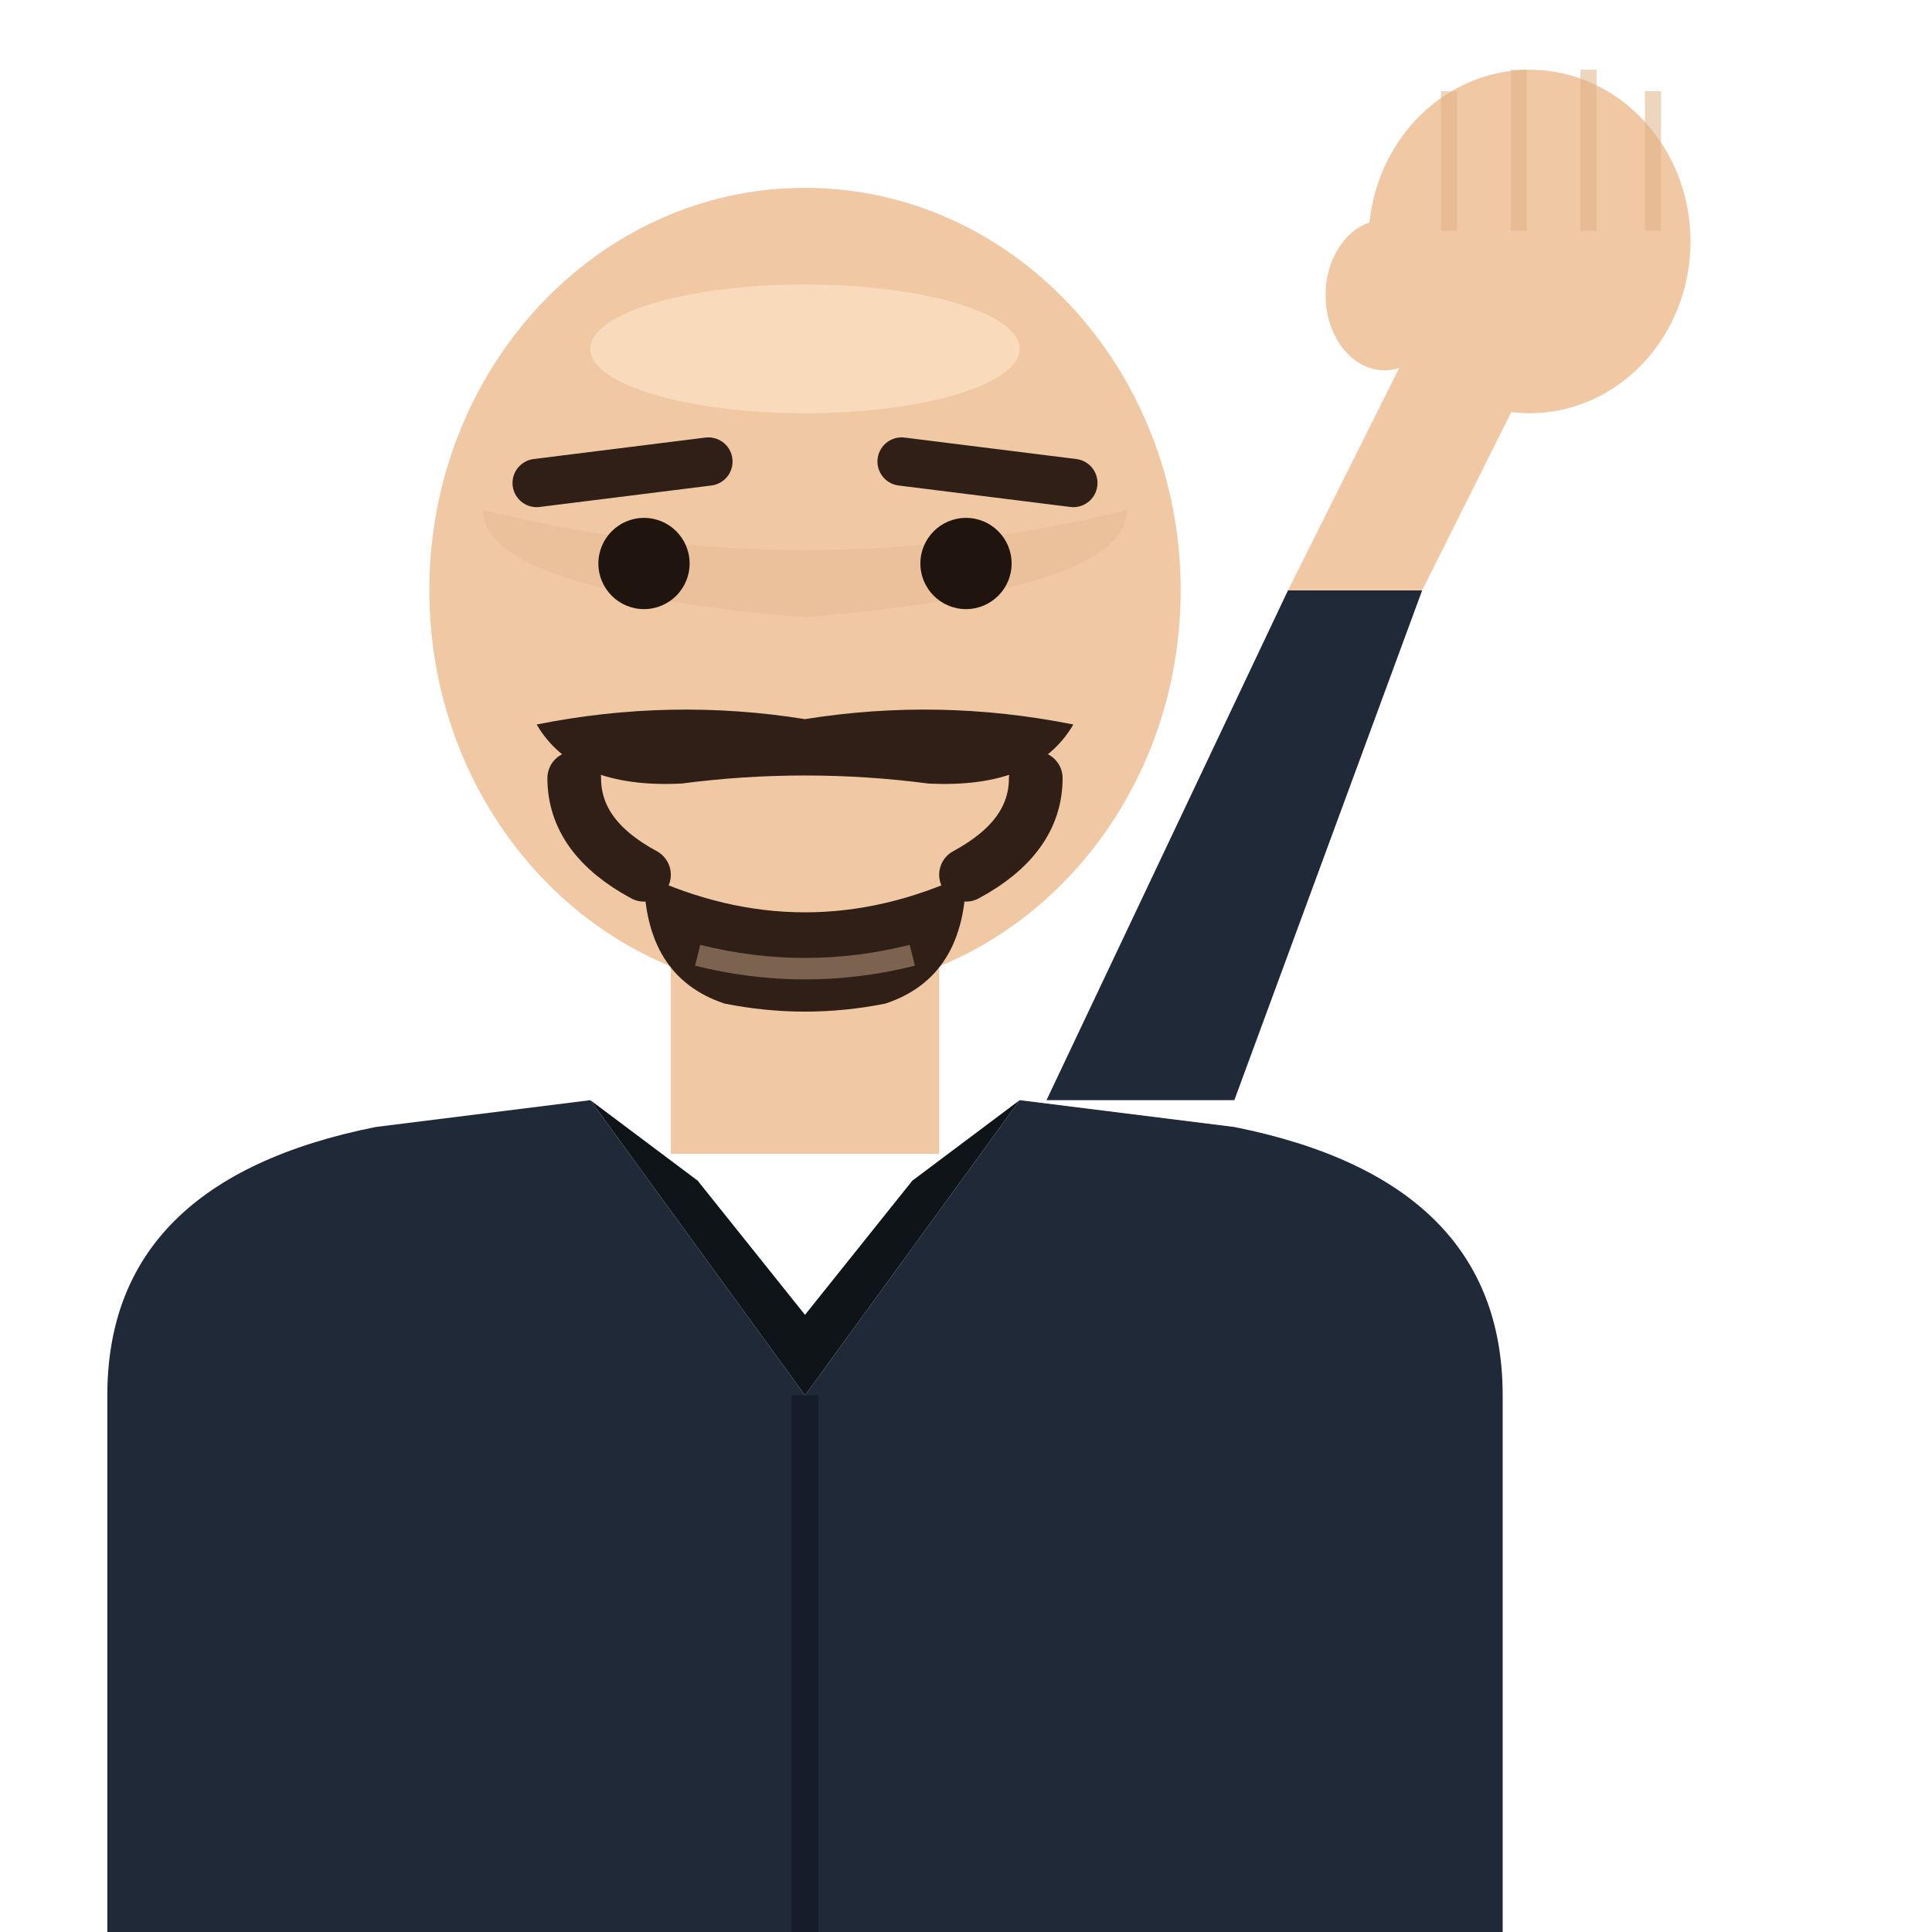
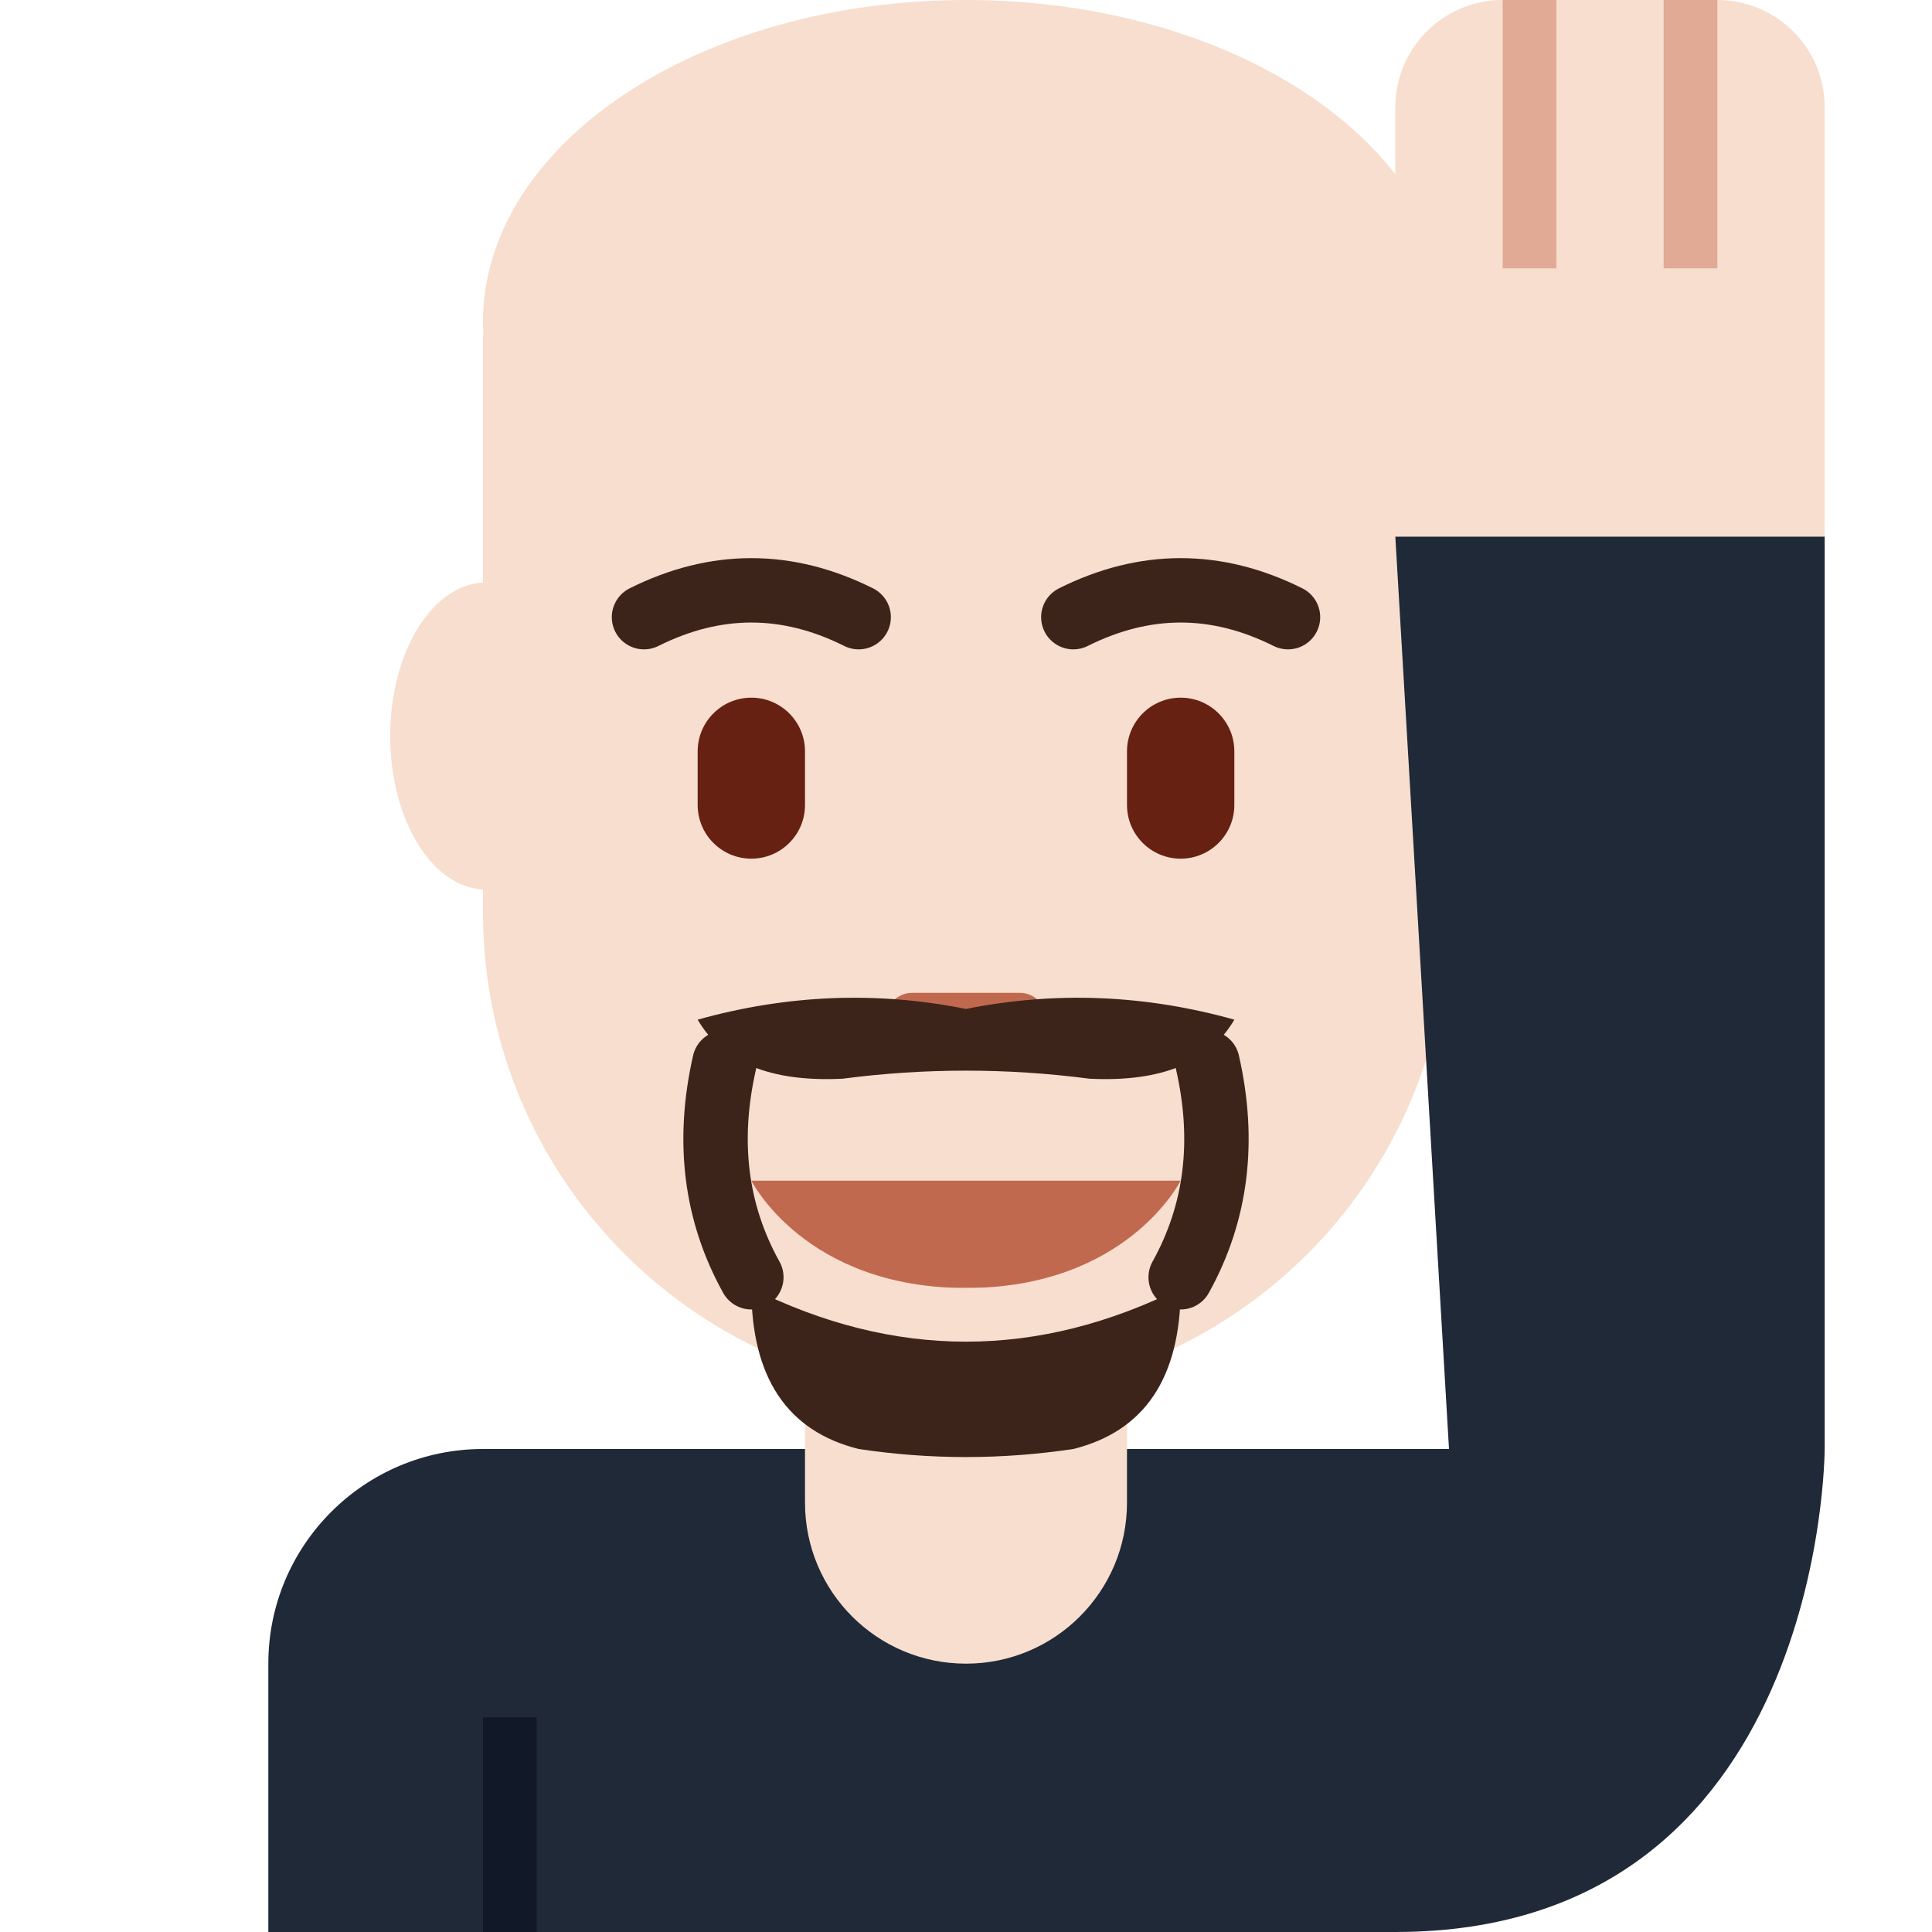
<svg xmlns="http://www.w3.org/2000/svg" viewBox="0 0 36 36" role="img" aria-label="Borja">
-   <rect x="12.5" y="17.5" width="5" height="4" fill="#F0C8A3" />
-   <path d="M2 36            L 2 26            Q 2 22, 7 21            L 11 20.5            L 15 26            L 19 20.5            L 23 21            Q 28 22, 28 26            L 28 36 Z" fill="#1F2937" />
-   <path d="M11 20.5 L 15 26 L 19 20.5 L 17 22 L 15 24.5 L 13 22 Z" fill="#0F1419" />
-   <path d="M15 26 L 15 36" stroke="#111827" stroke-width="0.5" opacity="0.7" fill="none" />
-   <path d="M19.5 20.5 L 23 20.5 L 26.5 11 L 24 11 Z" fill="#1F2937" />
-   <path d="M24 11 L 26.5 11 L 29 6 L 26.5 6 Z" fill="#F0C8A3" />
-   <ellipse cx="28.5" cy="4.5" rx="3" ry="3.2" fill="#F0C8A3" />
-   <ellipse cx="25.8" cy="5.5" rx="1.1" ry="1.4" fill="#F0C8A3" />
-   <path d="M27 1.7 L 27 4.3" stroke="#E0B388" stroke-width="0.3" opacity="0.55" fill="none" />
-   <path d="M28.3 1.3 L 28.3 4.3" stroke="#E0B388" stroke-width="0.3" opacity="0.55" fill="none" />
-   <path d="M29.6 1.3 L 29.6 4.3" stroke="#E0B388" stroke-width="0.3" opacity="0.55" fill="none" />
-   <path d="M30.8 1.7 L 30.8 4.3" stroke="#E0B388" stroke-width="0.3" opacity="0.55" fill="none" />
-   <ellipse cx="15" cy="11" rx="7" ry="7.5" fill="#F0C8A3" />
-   <ellipse cx="15" cy="6.5" rx="4" ry="1.2" fill="#FCE0C2" opacity="0.75" />
-   <path d="M9 9.5 Q 15 11, 21 9.5 Q 21 11, 15 11.5 Q 9 11, 9 9.5 Z" fill="#E0B388" opacity="0.3" />
-   <path d="M10 13.5            Q 12.5 13, 15 13.4            Q 17.5 13, 20 13.5            Q 19.3 14.7, 17.3 14.6            Q 15 14.3, 12.7 14.6            Q 10.7 14.7, 10 13.5 Z" fill="#2F1F17" />
-   <path d="M10.7 14.5 Q 10.7 15.6, 12 16.3" stroke="#2F1F17" stroke-width="1" fill="none" stroke-linecap="round" />
-   <path d="M19.3 14.5 Q 19.3 15.6, 18 16.3" stroke="#2F1F17" stroke-width="1" fill="none" stroke-linecap="round" />
-   <path d="M12 16.3            Q 13.5 17, 15 17            Q 16.5 17, 18 16.3            Q 18 18.2, 16.5 18.7            Q 15 19, 13.5 18.7            Q 12 18.2, 12 16.3 Z" fill="#2F1F17" />
-   <circle cx="12" cy="10.5" r="0.85" fill="#1F140E" />
-   <circle cx="18" cy="10.5" r="0.85" fill="#1F140E" />
-   <path d="M10 9 L 13.2 8.6" stroke="#2F1F17" stroke-width="0.9" stroke-linecap="round" fill="none" />
-   <path d="M16.8 8.6 L 20 9" stroke="#2F1F17" stroke-width="0.9" stroke-linecap="round" fill="none" />
-   <path d="M13 17.8 Q 15 18.3, 17 17.8" stroke="#F0C8A3" stroke-width="0.4" fill="none" opacity="0.4" />
+   <g transform="matrix(-1 0 0 1 36 0)">
+     <ellipse cx="18" cy="6" rx="9" ry="6" fill="#F7DECE" />
+     <path fill="#F7DECE" d="M9 5.938V17c0 4.971 4.029 9 9 9s9-4.029 9-9V6.25L9 5.938z" />
+     <path fill="#C1694F" d="M14 22h8s-1 2-4 2-4-2-4-2z" />
+     <path fill="#662113" d="M14 16c-.552 0-1-.448-1-1v-1c0-.552.448-1 1-1s1 .448 1 1v1c0 .552-.448 1-1 1zm8 0c-.552 0-1-.448-1-1v-1c0-.552.448-1 1-1s1 .448 1 1v1c0 .552-.448 1-1 1z" />
+     <path fill="#C1694F" d="M19 19.5h-2c-.276 0-.5-.224-.5-.5s.224-.5.5-.5h2c.276 0 .5.224.5.5s-.224.5-.5.5z" />
+     <path fill="#F7DECE" d="M10.847 13.715c0 1.58-.8 2.861-1.788 2.861s-1.788-1.281-1.788-2.861c0-1.58.801-2.861 1.788-2.861s1.788 1.281 1.788 2.861zm17.882 0c0 1.58-.8 2.861-1.788 2.861s-1.788-1.281-1.788-2.861c0-1.58.8-2.861 1.788-2.861s1.788 1.281 1.788 2.861z" />
+     <path fill="#F7DECE" d="M12.421 2.935c-.591-.389-1.387-.224-1.776.367L10 4.284V2c0-1.105-.896-2-2-2H4C2.896 0 2 .896 2 2v8s0 1 1 1h6l1-1V8.957l2.789-4.246c.389-.592.225-1.387-.368-1.776z" />
+     <path fill="#E0AA94" d="M4 0h1v5H4zm3 0h1v5H7z" />
+     <path fill="#1F2937" d="M27 27H9l1-17H2v17s0 9 8 9h21v-5c0-2.209-1.791-4-4-4z" />
+     <path fill="#111827" d="M26 32h1v4h-1z" />
+     <path fill="#F7DECE" d="M15 24v4c0 1.657 1.343 3 3 3s3-1.343 3-3v-4h-6z" />
+     <path d="M12 11.5 Q 14 10.5, 16 11.5" stroke="#3D241A" stroke-width="1.2" stroke-linecap="round" fill="none" />
+     <path d="M20 11.5 Q 22 10.5, 24 11.5" stroke="#3D241A" stroke-width="1.2" stroke-linecap="round" fill="none" />
+     <path fill="#3D241A" d="M13 19 Q 15.5 18.3, 18 18.8 Q 20.5 18.3, 23 19 Q 22.3 20.2, 20.3 20.1 Q 18 19.8, 15.7 20.1 Q 13.7 20.2, 13 19 Z" />
+     <path d="M13.5 19.8 Q 13 22, 14 23.8" stroke="#3D241A" stroke-width="1.2" fill="none" stroke-linecap="round" />
+     <path d="M22.5 19.8 Q 23 22, 22 23.8" stroke="#3D241A" stroke-width="1.2" fill="none" stroke-linecap="round" />
+     <path fill="#3D241A" d="M14 24 Q 16 25, 18 25 Q 20 25, 22 24 Q 22 26.5, 20 27 Q 18 27.3, 16 27 Q 14 26.5, 14 24 Z" />
+   </g>
</svg>
